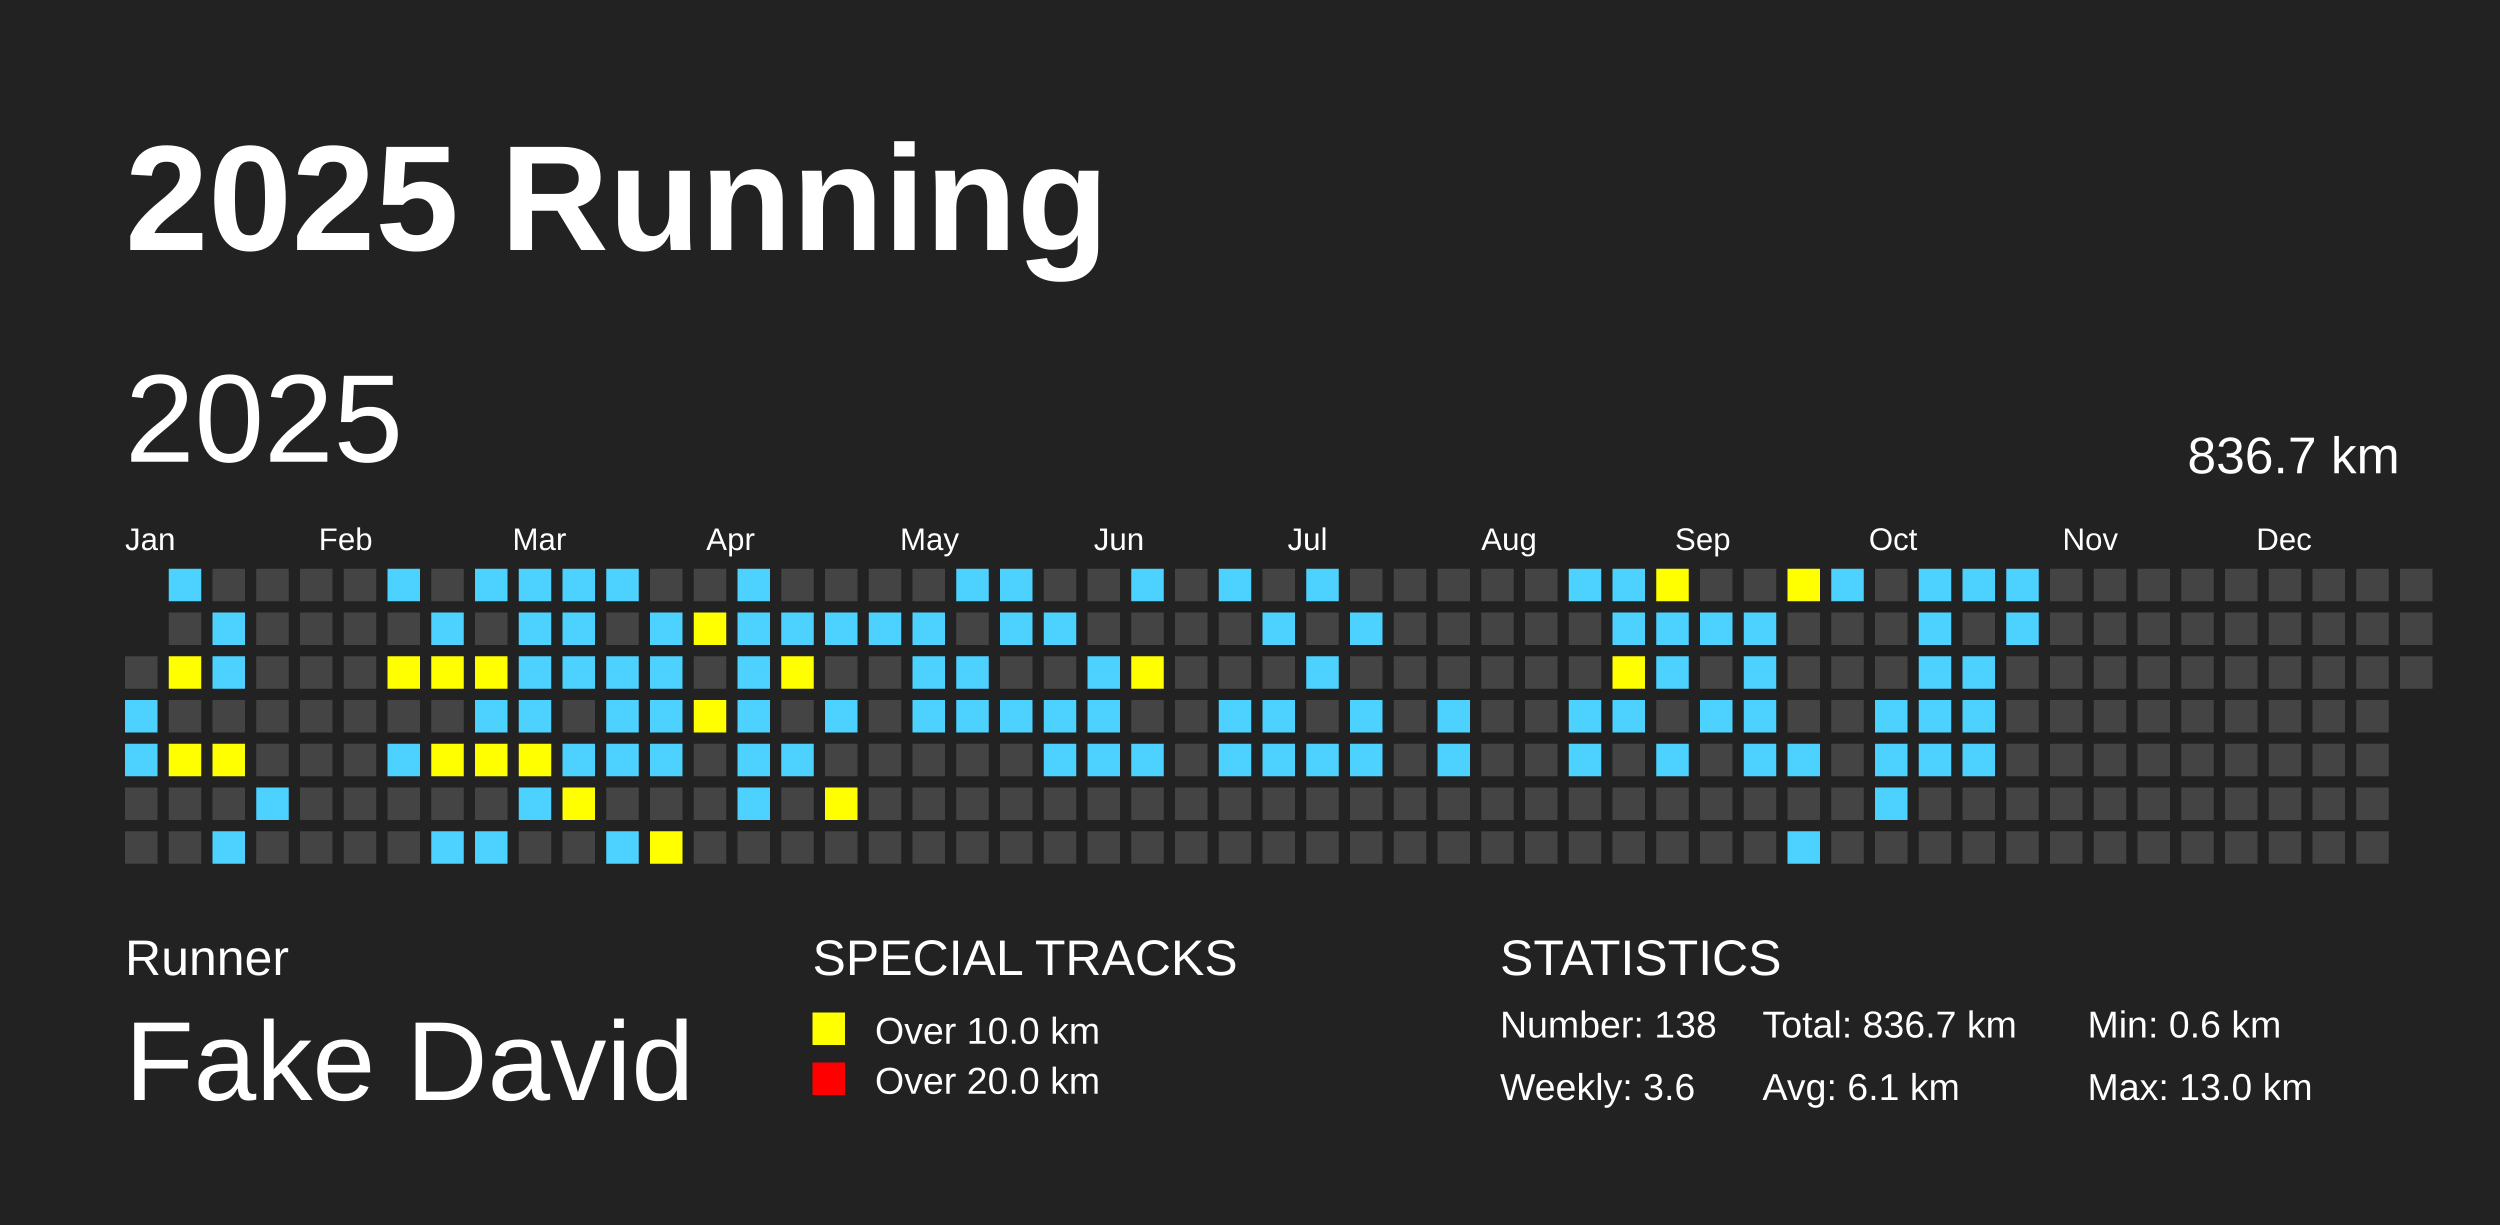
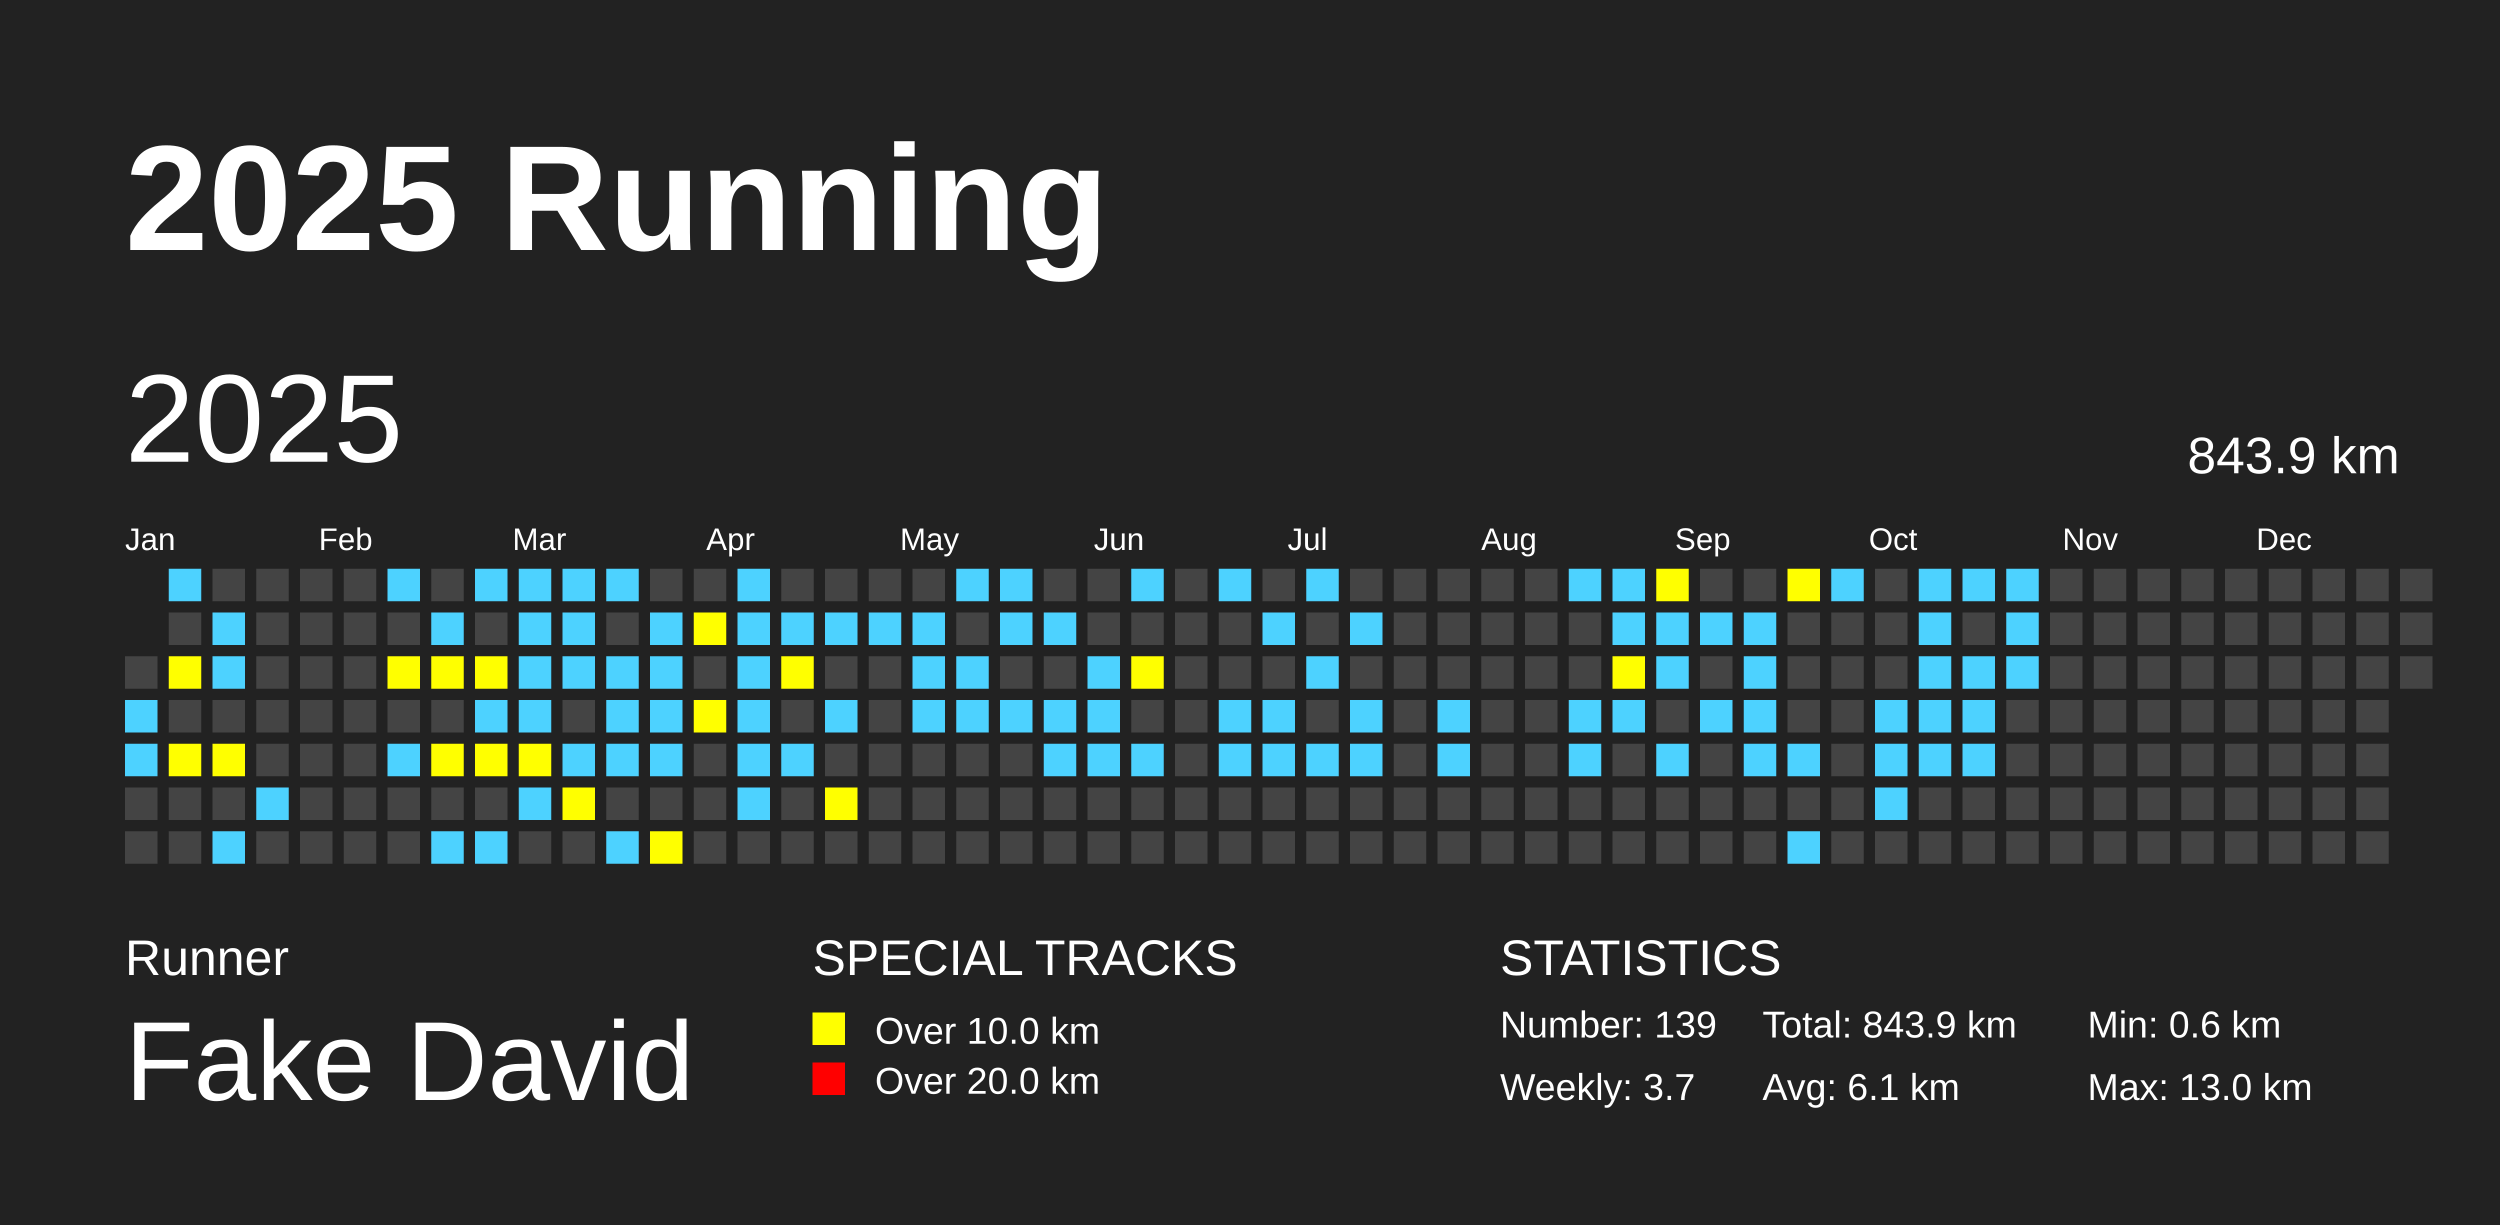
<svg xmlns="http://www.w3.org/2000/svg" baseProfile="full" height="98mm" version="1.1" viewBox="0,0,200,98" width="200mm">
  <defs />
  <rect fill="#222222" height="98" width="200" x="0" y="0" />
  <text fill="#FFFFFF" style="font-size:12px; font-family:Arial; font-weight:bold;" x="10" y="20">2025 Running</text>
  <text fill="#FFFFFF" style="font-size:4px; font-family:Arial" x="10" y="78">Runner</text>
  <text fill="#FFFFFF" style="font-size:9px; font-family:Arial" x="10" y="88">Fake David</text>
  <text fill="#FFFFFF" style="font-size:4px; font-family:Arial" x="65" y="78">SPECIAL TRACKS</text>
  <rect fill="yellow" height="2.6" width="2.6" x="65" y="81" />
  <text fill="#FFFFFF" style="font-size:3px; font-family:Arial" x="70" y="83.5">Over 10.0 km</text>
  <rect fill="red" height="2.6" width="2.6" x="65" y="85" />
  <text fill="#FFFFFF" style="font-size:3px; font-family:Arial" x="70" y="87.5">Over 20.0 km</text>
  <text fill="#FFFFFF" style="font-size:4px; font-family:Arial" x="120" y="78">STATISTICS</text>
-   <text fill="#FFFFFF" style="font-size:3px; font-family:Arial" x="120" y="83">Number: 138</text>
-   <text fill="#FFFFFF" style="font-size:3px; font-family:Arial" x="120" y="88">Weekly: 3.6</text>
-   <text fill="#FFFFFF" style="font-size:3px; font-family:Arial" x="141" y="83">Total: 836.7 km</text>
+   <text fill="#FFFFFF" style="font-size:3px; font-family:Arial" x="120" y="83">Number: 139</text>
+   <text fill="#FFFFFF" style="font-size:3px; font-family:Arial" x="120" y="88">Weekly: 3.7</text>
+   <text fill="#FFFFFF" style="font-size:3px; font-family:Arial" x="141" y="83">Total: 843.9 km</text>
  <text fill="#FFFFFF" style="font-size:3px; font-family:Arial" x="141" y="88">Avg: 6.1 km</text>
  <text fill="#FFFFFF" style="font-size:3px; font-family:Arial" x="167" y="83">Min: 0.6 km</text>
  <text fill="#FFFFFF" style="font-size:3px; font-family:Arial" x="167" y="88">Max: 13.0 km</text>
  <text dominant-baseline="hanging" fill="#FFFFFF" style="font-size:10.0px; font-family:Arial;" x="10" y="30">2025</text>
-   <text dominant-baseline="hanging" fill="#FFFFFF" style="font-size:4.125px; font-family:Arial;" x="175" y="35">836.7 km</text>
+   <text dominant-baseline="hanging" fill="#FFFFFF" style="font-size:4.125px; font-family:Arial;" x="175" y="35">843.9 km</text>
  <text fill="#FFFFFF" style="font-size:2.5px; font-family:Arial" x="10.0" y="44">Jan</text>
  <text fill="#FFFFFF" style="font-size:2.5px; font-family:Arial" x="25.5" y="44">Feb</text>
  <text fill="#FFFFFF" style="font-size:2.5px; font-family:Arial" x="41.0" y="44">Mar</text>
  <text fill="#FFFFFF" style="font-size:2.5px; font-family:Arial" x="56.5" y="44">Apr</text>
  <text fill="#FFFFFF" style="font-size:2.5px; font-family:Arial" x="72.0" y="44">May</text>
  <text fill="#FFFFFF" style="font-size:2.5px; font-family:Arial" x="87.5" y="44">Jun</text>
  <text fill="#FFFFFF" style="font-size:2.5px; font-family:Arial" x="103.0" y="44">Jul</text>
  <text fill="#FFFFFF" style="font-size:2.5px; font-family:Arial" x="118.5" y="44">Aug</text>
  <text fill="#FFFFFF" style="font-size:2.5px; font-family:Arial" x="134.0" y="44">Sep</text>
  <text fill="#FFFFFF" style="font-size:2.5px; font-family:Arial" x="149.5" y="44">Oct</text>
  <text fill="#FFFFFF" style="font-size:2.5px; font-family:Arial" x="165.0" y="44">Nov</text>
  <text fill="#FFFFFF" style="font-size:2.5px; font-family:Arial" x="180.5" y="44">Dec</text>
  <rect fill="#444444" height="2.6" width="2.6" x="10.0" y="52.5" />
  <rect fill="#4DD2FF" height="2.6" width="2.6" x="10.0" y="56.0" />
  <rect fill="#4DD2FF" height="2.6" width="2.6" x="10.0" y="59.5" />
  <rect fill="#444444" height="2.6" width="2.6" x="10.0" y="63.0" />
  <rect fill="#444444" height="2.6" width="2.6" x="10.0" y="66.5" />
  <rect fill="#4DD2FF" height="2.6" width="2.6" x="13.5" y="45.5" />
  <rect fill="#444444" height="2.6" width="2.6" x="13.5" y="49.0" />
  <rect fill="yellow" height="2.6" width="2.6" x="13.5" y="52.5" />
  <rect fill="#444444" height="2.6" width="2.6" x="13.5" y="56.0" />
  <rect fill="yellow" height="2.6" width="2.6" x="13.5" y="59.5" />
  <rect fill="#444444" height="2.6" width="2.6" x="13.5" y="63.0" />
  <rect fill="#444444" height="2.6" width="2.6" x="13.5" y="66.5" />
  <rect fill="#444444" height="2.6" width="2.6" x="17.0" y="45.5" />
  <rect fill="#4DD2FF" height="2.6" width="2.6" x="17.0" y="49.0" />
  <rect fill="#4DD2FF" height="2.6" width="2.6" x="17.0" y="52.5" />
  <rect fill="#444444" height="2.6" width="2.6" x="17.0" y="56.0" />
  <rect fill="yellow" height="2.6" width="2.6" x="17.0" y="59.5" />
  <rect fill="#444444" height="2.6" width="2.6" x="17.0" y="63.0" />
  <rect fill="#4DD2FF" height="2.6" width="2.6" x="17.0" y="66.5" />
  <rect fill="#444444" height="2.6" width="2.6" x="20.5" y="45.5" />
  <rect fill="#444444" height="2.6" width="2.6" x="20.5" y="49.0" />
  <rect fill="#444444" height="2.6" width="2.6" x="20.5" y="52.5" />
  <rect fill="#444444" height="2.6" width="2.6" x="20.5" y="56.0" />
  <rect fill="#444444" height="2.6" width="2.6" x="20.5" y="59.5" />
  <rect fill="#4DD2FF" height="2.6" width="2.6" x="20.5" y="63.0" />
  <rect fill="#444444" height="2.6" width="2.6" x="20.5" y="66.5" />
  <rect fill="#444444" height="2.6" width="2.6" x="24.0" y="45.5" />
  <rect fill="#444444" height="2.6" width="2.6" x="24.0" y="49.0" />
  <rect fill="#444444" height="2.6" width="2.6" x="24.0" y="52.5" />
  <rect fill="#444444" height="2.6" width="2.6" x="24.0" y="56.0" />
  <rect fill="#444444" height="2.6" width="2.6" x="24.0" y="59.5" />
  <rect fill="#444444" height="2.6" width="2.6" x="24.0" y="63.0" />
  <rect fill="#444444" height="2.6" width="2.6" x="24.0" y="66.5" />
  <rect fill="#444444" height="2.6" width="2.6" x="27.5" y="45.5" />
  <rect fill="#444444" height="2.6" width="2.6" x="27.5" y="49.0" />
  <rect fill="#444444" height="2.6" width="2.6" x="27.5" y="52.5" />
  <rect fill="#444444" height="2.6" width="2.6" x="27.5" y="56.0" />
  <rect fill="#444444" height="2.6" width="2.6" x="27.5" y="59.5" />
  <rect fill="#444444" height="2.6" width="2.6" x="27.5" y="63.0" />
  <rect fill="#444444" height="2.6" width="2.6" x="27.5" y="66.5" />
  <rect fill="#4DD2FF" height="2.6" width="2.6" x="31.0" y="45.5" />
  <rect fill="#444444" height="2.6" width="2.6" x="31.0" y="49.0" />
  <rect fill="yellow" height="2.6" width="2.6" x="31.0" y="52.5" />
  <rect fill="#444444" height="2.6" width="2.6" x="31.0" y="56.0" />
  <rect fill="#4DD2FF" height="2.6" width="2.6" x="31.0" y="59.5" />
  <rect fill="#444444" height="2.6" width="2.6" x="31.0" y="63.0" />
  <rect fill="#444444" height="2.6" width="2.6" x="31.0" y="66.5" />
  <rect fill="#444444" height="2.6" width="2.6" x="34.5" y="45.5" />
  <rect fill="#4DD2FF" height="2.6" width="2.6" x="34.5" y="49.0" />
  <rect fill="yellow" height="2.6" width="2.6" x="34.5" y="52.5" />
  <rect fill="#444444" height="2.6" width="2.6" x="34.5" y="56.0" />
  <rect fill="yellow" height="2.6" width="2.6" x="34.5" y="59.5" />
  <rect fill="#444444" height="2.6" width="2.6" x="34.5" y="63.0" />
  <rect fill="#4DD2FF" height="2.6" width="2.6" x="34.5" y="66.5" />
  <rect fill="#4DD2FF" height="2.6" width="2.6" x="38.0" y="45.5" />
  <rect fill="#444444" height="2.6" width="2.6" x="38.0" y="49.0" />
  <rect fill="yellow" height="2.6" width="2.6" x="38.0" y="52.5" />
  <rect fill="#4DD2FF" height="2.6" width="2.6" x="38.0" y="56.0" />
  <rect fill="yellow" height="2.6" width="2.6" x="38.0" y="59.5" />
  <rect fill="#444444" height="2.6" width="2.6" x="38.0" y="63.0" />
  <rect fill="#4DD2FF" height="2.6" width="2.6" x="38.0" y="66.5" />
  <rect fill="#4DD2FF" height="2.6" width="2.6" x="41.5" y="45.5" />
  <rect fill="#4DD2FF" height="2.6" width="2.6" x="41.5" y="49.0" />
  <rect fill="#4DD2FF" height="2.6" width="2.6" x="41.5" y="52.5" />
  <rect fill="#4DD2FF" height="2.6" width="2.6" x="41.5" y="56.0" />
  <rect fill="yellow" height="2.6" width="2.6" x="41.5" y="59.5" />
  <rect fill="#4DD2FF" height="2.6" width="2.6" x="41.5" y="63.0" />
  <rect fill="#444444" height="2.6" width="2.6" x="41.5" y="66.5" />
  <rect fill="#4DD2FF" height="2.6" width="2.6" x="45.0" y="45.5" />
  <rect fill="#4DD2FF" height="2.6" width="2.6" x="45.0" y="49.0" />
  <rect fill="#4DD2FF" height="2.6" width="2.6" x="45.0" y="52.5" />
  <rect fill="#444444" height="2.6" width="2.6" x="45.0" y="56.0" />
  <rect fill="#4DD2FF" height="2.6" width="2.6" x="45.0" y="59.5" />
  <rect fill="yellow" height="2.6" width="2.6" x="45.0" y="63.0" />
  <rect fill="#444444" height="2.6" width="2.6" x="45.0" y="66.5" />
  <rect fill="#4DD2FF" height="2.6" width="2.6" x="48.5" y="45.5" />
  <rect fill="#444444" height="2.6" width="2.6" x="48.5" y="49.0" />
  <rect fill="#4DD2FF" height="2.6" width="2.6" x="48.5" y="52.5" />
  <rect fill="#4DD2FF" height="2.6" width="2.6" x="48.5" y="56.0" />
  <rect fill="#4DD2FF" height="2.6" width="2.6" x="48.5" y="59.5" />
  <rect fill="#444444" height="2.6" width="2.6" x="48.5" y="63.0" />
  <rect fill="#4DD2FF" height="2.6" width="2.6" x="48.5" y="66.5" />
  <rect fill="#444444" height="2.6" width="2.6" x="52.0" y="45.5" />
  <rect fill="#4DD2FF" height="2.6" width="2.6" x="52.0" y="49.0" />
  <rect fill="#4DD2FF" height="2.6" width="2.6" x="52.0" y="52.5" />
  <rect fill="#4DD2FF" height="2.6" width="2.6" x="52.0" y="56.0" />
  <rect fill="#4DD2FF" height="2.6" width="2.6" x="52.0" y="59.5" />
  <rect fill="#444444" height="2.6" width="2.6" x="52.0" y="63.0" />
  <rect fill="yellow" height="2.6" width="2.6" x="52.0" y="66.5" />
  <rect fill="#444444" height="2.6" width="2.6" x="55.5" y="45.5" />
  <rect fill="yellow" height="2.6" width="2.6" x="55.5" y="49.0" />
  <rect fill="#444444" height="2.6" width="2.6" x="55.5" y="52.5" />
  <rect fill="yellow" height="2.6" width="2.6" x="55.5" y="56.0" />
  <rect fill="#444444" height="2.6" width="2.6" x="55.5" y="59.5" />
  <rect fill="#444444" height="2.6" width="2.6" x="55.5" y="63.0" />
  <rect fill="#444444" height="2.6" width="2.6" x="55.5" y="66.5" />
  <rect fill="#4DD2FF" height="2.6" width="2.6" x="59.0" y="45.5" />
  <rect fill="#4DD2FF" height="2.6" width="2.6" x="59.0" y="49.0" />
  <rect fill="#4DD2FF" height="2.6" width="2.6" x="59.0" y="52.5" />
  <rect fill="#4DD2FF" height="2.6" width="2.6" x="59.0" y="56.0" />
  <rect fill="#4DD2FF" height="2.6" width="2.6" x="59.0" y="59.5" />
  <rect fill="#4DD2FF" height="2.6" width="2.6" x="59.0" y="63.0" />
  <rect fill="#444444" height="2.6" width="2.6" x="59.0" y="66.5" />
  <rect fill="#444444" height="2.6" width="2.6" x="62.5" y="45.5" />
  <rect fill="#4DD2FF" height="2.6" width="2.6" x="62.5" y="49.0" />
  <rect fill="yellow" height="2.6" width="2.6" x="62.5" y="52.5" />
  <rect fill="#444444" height="2.6" width="2.6" x="62.5" y="56.0" />
  <rect fill="#4DD2FF" height="2.6" width="2.6" x="62.5" y="59.5" />
  <rect fill="#444444" height="2.6" width="2.6" x="62.5" y="63.0" />
  <rect fill="#444444" height="2.6" width="2.6" x="62.5" y="66.5" />
  <rect fill="#444444" height="2.6" width="2.6" x="66.0" y="45.5" />
  <rect fill="#4DD2FF" height="2.6" width="2.6" x="66.0" y="49.0" />
  <rect fill="#444444" height="2.6" width="2.6" x="66.0" y="52.5" />
  <rect fill="#4DD2FF" height="2.6" width="2.6" x="66.0" y="56.0" />
  <rect fill="#444444" height="2.6" width="2.6" x="66.0" y="59.5" />
  <rect fill="yellow" height="2.6" width="2.6" x="66.0" y="63.0" />
  <rect fill="#444444" height="2.6" width="2.6" x="66.0" y="66.5" />
  <rect fill="#444444" height="2.6" width="2.6" x="69.5" y="45.5" />
  <rect fill="#4DD2FF" height="2.6" width="2.6" x="69.5" y="49.0" />
  <rect fill="#444444" height="2.6" width="2.6" x="69.5" y="52.5" />
  <rect fill="#444444" height="2.6" width="2.6" x="69.5" y="56.0" />
  <rect fill="#444444" height="2.6" width="2.6" x="69.5" y="59.5" />
  <rect fill="#444444" height="2.6" width="2.6" x="69.5" y="63.0" />
  <rect fill="#444444" height="2.6" width="2.6" x="69.5" y="66.5" />
  <rect fill="#444444" height="2.6" width="2.6" x="73.0" y="45.5" />
  <rect fill="#4DD2FF" height="2.6" width="2.6" x="73.0" y="49.0" />
  <rect fill="#4DD2FF" height="2.6" width="2.6" x="73.0" y="52.5" />
  <rect fill="#4DD2FF" height="2.6" width="2.6" x="73.0" y="56.0" />
  <rect fill="#444444" height="2.6" width="2.6" x="73.0" y="59.5" />
  <rect fill="#444444" height="2.6" width="2.6" x="73.0" y="63.0" />
  <rect fill="#444444" height="2.6" width="2.6" x="73.0" y="66.5" />
  <rect fill="#4DD2FF" height="2.6" width="2.6" x="76.5" y="45.5" />
  <rect fill="#444444" height="2.6" width="2.6" x="76.5" y="49.0" />
  <rect fill="#4DD2FF" height="2.6" width="2.6" x="76.5" y="52.5" />
  <rect fill="#4DD2FF" height="2.6" width="2.6" x="76.5" y="56.0" />
  <rect fill="#444444" height="2.6" width="2.6" x="76.5" y="59.5" />
  <rect fill="#444444" height="2.6" width="2.6" x="76.5" y="63.0" />
  <rect fill="#444444" height="2.6" width="2.6" x="76.5" y="66.5" />
  <rect fill="#4DD2FF" height="2.6" width="2.6" x="80.0" y="45.5" />
  <rect fill="#4DD2FF" height="2.6" width="2.6" x="80.0" y="49.0" />
  <rect fill="#444444" height="2.6" width="2.6" x="80.0" y="52.5" />
  <rect fill="#4DD2FF" height="2.6" width="2.6" x="80.0" y="56.0" />
  <rect fill="#444444" height="2.6" width="2.6" x="80.0" y="59.5" />
  <rect fill="#444444" height="2.6" width="2.6" x="80.0" y="63.0" />
  <rect fill="#444444" height="2.6" width="2.6" x="80.0" y="66.5" />
  <rect fill="#444444" height="2.6" width="2.6" x="83.5" y="45.5" />
  <rect fill="#4DD2FF" height="2.6" width="2.6" x="83.5" y="49.0" />
  <rect fill="#444444" height="2.6" width="2.6" x="83.5" y="52.5" />
  <rect fill="#4DD2FF" height="2.6" width="2.6" x="83.5" y="56.0" />
  <rect fill="#4DD2FF" height="2.6" width="2.6" x="83.5" y="59.5" />
  <rect fill="#444444" height="2.6" width="2.6" x="83.5" y="63.0" />
  <rect fill="#444444" height="2.6" width="2.6" x="83.5" y="66.5" />
  <rect fill="#444444" height="2.6" width="2.6" x="87.0" y="45.5" />
  <rect fill="#444444" height="2.6" width="2.6" x="87.0" y="49.0" />
  <rect fill="#4DD2FF" height="2.6" width="2.6" x="87.0" y="52.5" />
  <rect fill="#4DD2FF" height="2.6" width="2.6" x="87.0" y="56.0" />
  <rect fill="#4DD2FF" height="2.6" width="2.6" x="87.0" y="59.5" />
  <rect fill="#444444" height="2.6" width="2.6" x="87.0" y="63.0" />
  <rect fill="#444444" height="2.6" width="2.6" x="87.0" y="66.5" />
  <rect fill="#4DD2FF" height="2.6" width="2.6" x="90.5" y="45.5" />
  <rect fill="#444444" height="2.6" width="2.6" x="90.5" y="49.0" />
  <rect fill="yellow" height="2.6" width="2.6" x="90.5" y="52.5" />
  <rect fill="#444444" height="2.6" width="2.6" x="90.5" y="56.0" />
  <rect fill="#4DD2FF" height="2.6" width="2.6" x="90.5" y="59.5" />
  <rect fill="#444444" height="2.6" width="2.6" x="90.5" y="63.0" />
  <rect fill="#444444" height="2.6" width="2.6" x="90.5" y="66.5" />
  <rect fill="#444444" height="2.6" width="2.6" x="94.0" y="45.5" />
  <rect fill="#444444" height="2.6" width="2.6" x="94.0" y="49.0" />
  <rect fill="#444444" height="2.6" width="2.6" x="94.0" y="52.5" />
  <rect fill="#444444" height="2.6" width="2.6" x="94.0" y="56.0" />
  <rect fill="#444444" height="2.6" width="2.6" x="94.0" y="59.5" />
  <rect fill="#444444" height="2.6" width="2.6" x="94.0" y="63.0" />
  <rect fill="#444444" height="2.6" width="2.6" x="94.0" y="66.5" />
  <rect fill="#4DD2FF" height="2.6" width="2.6" x="97.5" y="45.5" />
  <rect fill="#444444" height="2.6" width="2.6" x="97.5" y="49.0" />
  <rect fill="#444444" height="2.6" width="2.6" x="97.5" y="52.5" />
  <rect fill="#4DD2FF" height="2.6" width="2.6" x="97.5" y="56.0" />
  <rect fill="#4DD2FF" height="2.6" width="2.6" x="97.5" y="59.5" />
  <rect fill="#444444" height="2.6" width="2.6" x="97.5" y="63.0" />
  <rect fill="#444444" height="2.6" width="2.6" x="97.5" y="66.5" />
  <rect fill="#444444" height="2.6" width="2.6" x="101.0" y="45.5" />
  <rect fill="#4DD2FF" height="2.6" width="2.6" x="101.0" y="49.0" />
  <rect fill="#444444" height="2.6" width="2.6" x="101.0" y="52.5" />
  <rect fill="#4DD2FF" height="2.6" width="2.6" x="101.0" y="56.0" />
  <rect fill="#4DD2FF" height="2.6" width="2.6" x="101.0" y="59.5" />
  <rect fill="#444444" height="2.6" width="2.6" x="101.0" y="63.0" />
  <rect fill="#444444" height="2.6" width="2.6" x="101.0" y="66.5" />
  <rect fill="#4DD2FF" height="2.6" width="2.6" x="104.5" y="45.5" />
  <rect fill="#444444" height="2.6" width="2.6" x="104.5" y="49.0" />
  <rect fill="#4DD2FF" height="2.6" width="2.6" x="104.5" y="52.5" />
  <rect fill="#444444" height="2.6" width="2.6" x="104.5" y="56.0" />
  <rect fill="#4DD2FF" height="2.6" width="2.6" x="104.5" y="59.5" />
  <rect fill="#444444" height="2.6" width="2.6" x="104.5" y="63.0" />
  <rect fill="#444444" height="2.6" width="2.6" x="104.5" y="66.5" />
  <rect fill="#444444" height="2.6" width="2.6" x="108.0" y="45.5" />
  <rect fill="#4DD2FF" height="2.6" width="2.6" x="108.0" y="49.0" />
  <rect fill="#444444" height="2.6" width="2.6" x="108.0" y="52.5" />
  <rect fill="#4DD2FF" height="2.6" width="2.6" x="108.0" y="56.0" />
  <rect fill="#4DD2FF" height="2.6" width="2.6" x="108.0" y="59.5" />
  <rect fill="#444444" height="2.6" width="2.6" x="108.0" y="63.0" />
  <rect fill="#444444" height="2.6" width="2.6" x="108.0" y="66.5" />
  <rect fill="#444444" height="2.6" width="2.6" x="111.5" y="45.5" />
  <rect fill="#444444" height="2.6" width="2.6" x="111.5" y="49.0" />
  <rect fill="#444444" height="2.6" width="2.6" x="111.5" y="52.5" />
  <rect fill="#444444" height="2.6" width="2.6" x="111.5" y="56.0" />
  <rect fill="#444444" height="2.6" width="2.6" x="111.5" y="59.5" />
  <rect fill="#444444" height="2.6" width="2.6" x="111.5" y="63.0" />
  <rect fill="#444444" height="2.6" width="2.6" x="111.5" y="66.5" />
  <rect fill="#444444" height="2.6" width="2.6" x="115.0" y="45.5" />
  <rect fill="#444444" height="2.6" width="2.6" x="115.0" y="49.0" />
  <rect fill="#444444" height="2.6" width="2.6" x="115.0" y="52.5" />
  <rect fill="#4DD2FF" height="2.6" width="2.6" x="115.0" y="56.0" />
  <rect fill="#4DD2FF" height="2.6" width="2.6" x="115.0" y="59.5" />
  <rect fill="#444444" height="2.6" width="2.6" x="115.0" y="63.0" />
  <rect fill="#444444" height="2.6" width="2.6" x="115.0" y="66.5" />
  <rect fill="#444444" height="2.6" width="2.6" x="118.5" y="45.5" />
  <rect fill="#444444" height="2.6" width="2.6" x="118.5" y="49.0" />
  <rect fill="#444444" height="2.6" width="2.6" x="118.5" y="52.5" />
  <rect fill="#444444" height="2.6" width="2.6" x="118.5" y="56.0" />
  <rect fill="#444444" height="2.6" width="2.6" x="118.5" y="59.5" />
  <rect fill="#444444" height="2.6" width="2.6" x="118.5" y="63.0" />
  <rect fill="#444444" height="2.6" width="2.6" x="118.5" y="66.5" />
  <rect fill="#444444" height="2.6" width="2.6" x="122.0" y="45.5" />
  <rect fill="#444444" height="2.6" width="2.6" x="122.0" y="49.0" />
  <rect fill="#444444" height="2.6" width="2.6" x="122.0" y="52.5" />
  <rect fill="#444444" height="2.6" width="2.6" x="122.0" y="56.0" />
  <rect fill="#444444" height="2.6" width="2.6" x="122.0" y="59.5" />
  <rect fill="#444444" height="2.6" width="2.6" x="122.0" y="63.0" />
  <rect fill="#444444" height="2.6" width="2.6" x="122.0" y="66.5" />
  <rect fill="#4DD2FF" height="2.6" width="2.6" x="125.5" y="45.5" />
  <rect fill="#444444" height="2.6" width="2.6" x="125.5" y="49.0" />
  <rect fill="#444444" height="2.6" width="2.6" x="125.5" y="52.5" />
  <rect fill="#4DD2FF" height="2.6" width="2.6" x="125.5" y="56.0" />
  <rect fill="#4DD2FF" height="2.6" width="2.6" x="125.5" y="59.5" />
  <rect fill="#444444" height="2.6" width="2.6" x="125.5" y="63.0" />
  <rect fill="#444444" height="2.6" width="2.6" x="125.5" y="66.5" />
  <rect fill="#4DD2FF" height="2.6" width="2.6" x="129.0" y="45.5" />
  <rect fill="#4DD2FF" height="2.6" width="2.6" x="129.0" y="49.0" />
  <rect fill="yellow" height="2.6" width="2.6" x="129.0" y="52.5" />
  <rect fill="#4DD2FF" height="2.6" width="2.6" x="129.0" y="56.0" />
  <rect fill="#444444" height="2.6" width="2.6" x="129.0" y="59.5" />
  <rect fill="#444444" height="2.6" width="2.6" x="129.0" y="63.0" />
  <rect fill="#444444" height="2.6" width="2.6" x="129.0" y="66.5" />
  <rect fill="yellow" height="2.6" width="2.6" x="132.5" y="45.5" />
  <rect fill="#4DD2FF" height="2.6" width="2.6" x="132.5" y="49.0" />
  <rect fill="#4DD2FF" height="2.6" width="2.6" x="132.5" y="52.5" />
  <rect fill="#444444" height="2.6" width="2.6" x="132.5" y="56.0" />
  <rect fill="#4DD2FF" height="2.6" width="2.6" x="132.5" y="59.5" />
  <rect fill="#444444" height="2.6" width="2.6" x="132.5" y="63.0" />
  <rect fill="#444444" height="2.6" width="2.6" x="132.5" y="66.5" />
  <rect fill="#444444" height="2.6" width="2.6" x="136.0" y="45.5" />
  <rect fill="#4DD2FF" height="2.6" width="2.6" x="136.0" y="49.0" />
  <rect fill="#444444" height="2.6" width="2.6" x="136.0" y="52.5" />
  <rect fill="#4DD2FF" height="2.6" width="2.6" x="136.0" y="56.0" />
  <rect fill="#444444" height="2.6" width="2.6" x="136.0" y="59.5" />
  <rect fill="#444444" height="2.6" width="2.6" x="136.0" y="63.0" />
  <rect fill="#444444" height="2.6" width="2.6" x="136.0" y="66.5" />
  <rect fill="#444444" height="2.6" width="2.6" x="139.5" y="45.5" />
  <rect fill="#4DD2FF" height="2.6" width="2.6" x="139.5" y="49.0" />
  <rect fill="#4DD2FF" height="2.6" width="2.6" x="139.5" y="52.5" />
  <rect fill="#4DD2FF" height="2.6" width="2.6" x="139.5" y="56.0" />
  <rect fill="#4DD2FF" height="2.6" width="2.6" x="139.5" y="59.5" />
  <rect fill="#444444" height="2.6" width="2.6" x="139.5" y="63.0" />
  <rect fill="#444444" height="2.6" width="2.6" x="139.5" y="66.5" />
  <rect fill="yellow" height="2.6" width="2.6" x="143.0" y="45.5" />
  <rect fill="#444444" height="2.6" width="2.6" x="143.0" y="49.0" />
  <rect fill="#444444" height="2.6" width="2.6" x="143.0" y="52.5" />
  <rect fill="#444444" height="2.6" width="2.6" x="143.0" y="56.0" />
  <rect fill="#4DD2FF" height="2.6" width="2.6" x="143.0" y="59.5" />
  <rect fill="#444444" height="2.6" width="2.6" x="143.0" y="63.0" />
  <rect fill="#4DD2FF" height="2.6" width="2.6" x="143.0" y="66.5" />
  <rect fill="#4DD2FF" height="2.6" width="2.6" x="146.5" y="45.5" />
  <rect fill="#444444" height="2.6" width="2.6" x="146.5" y="49.0" />
  <rect fill="#444444" height="2.6" width="2.6" x="146.5" y="52.5" />
  <rect fill="#444444" height="2.6" width="2.6" x="146.5" y="56.0" />
  <rect fill="#444444" height="2.6" width="2.6" x="146.5" y="59.5" />
  <rect fill="#444444" height="2.6" width="2.6" x="146.5" y="63.0" />
  <rect fill="#444444" height="2.6" width="2.6" x="146.5" y="66.5" />
  <rect fill="#444444" height="2.6" width="2.6" x="150.0" y="45.5" />
  <rect fill="#444444" height="2.6" width="2.6" x="150.0" y="49.0" />
  <rect fill="#444444" height="2.6" width="2.6" x="150.0" y="52.5" />
  <rect fill="#4DD2FF" height="2.6" width="2.6" x="150.0" y="56.0" />
  <rect fill="#4DD2FF" height="2.6" width="2.6" x="150.0" y="59.5" />
  <rect fill="#4DD2FF" height="2.6" width="2.6" x="150.0" y="63.0" />
  <rect fill="#444444" height="2.6" width="2.6" x="150.0" y="66.5" />
  <rect fill="#4DD2FF" height="2.6" width="2.6" x="153.5" y="45.5" />
  <rect fill="#4DD2FF" height="2.6" width="2.6" x="153.5" y="49.0" />
  <rect fill="#4DD2FF" height="2.6" width="2.6" x="153.5" y="52.5" />
  <rect fill="#4DD2FF" height="2.6" width="2.6" x="153.5" y="56.0" />
  <rect fill="#4DD2FF" height="2.6" width="2.6" x="153.5" y="59.5" />
  <rect fill="#444444" height="2.6" width="2.6" x="153.5" y="63.0" />
  <rect fill="#444444" height="2.6" width="2.6" x="153.5" y="66.5" />
  <rect fill="#4DD2FF" height="2.6" width="2.6" x="157.0" y="45.5" />
  <rect fill="#444444" height="2.6" width="2.6" x="157.0" y="49.0" />
  <rect fill="#4DD2FF" height="2.6" width="2.6" x="157.0" y="52.5" />
  <rect fill="#4DD2FF" height="2.6" width="2.6" x="157.0" y="56.0" />
  <rect fill="#4DD2FF" height="2.6" width="2.6" x="157.0" y="59.5" />
  <rect fill="#444444" height="2.6" width="2.6" x="157.0" y="63.0" />
  <rect fill="#444444" height="2.6" width="2.6" x="157.0" y="66.5" />
  <rect fill="#4DD2FF" height="2.6" width="2.6" x="160.5" y="45.5" />
  <rect fill="#4DD2FF" height="2.6" width="2.6" x="160.5" y="49.0" />
-   <rect fill="#444444" height="2.6" width="2.6" x="160.5" y="52.5" />
+   <rect fill="#4DD2FF" height="2.6" width="2.6" x="160.5" y="52.5" />
  <rect fill="#444444" height="2.6" width="2.6" x="160.5" y="56.0" />
  <rect fill="#444444" height="2.6" width="2.6" x="160.5" y="59.5" />
  <rect fill="#444444" height="2.6" width="2.6" x="160.5" y="63.0" />
  <rect fill="#444444" height="2.6" width="2.6" x="160.5" y="66.5" />
  <rect fill="#444444" height="2.6" width="2.6" x="164.0" y="45.5" />
  <rect fill="#444444" height="2.6" width="2.6" x="164.0" y="49.0" />
  <rect fill="#444444" height="2.6" width="2.6" x="164.0" y="52.5" />
  <rect fill="#444444" height="2.6" width="2.6" x="164.0" y="56.0" />
  <rect fill="#444444" height="2.6" width="2.6" x="164.0" y="59.5" />
  <rect fill="#444444" height="2.6" width="2.6" x="164.0" y="63.0" />
  <rect fill="#444444" height="2.6" width="2.6" x="164.0" y="66.5" />
  <rect fill="#444444" height="2.6" width="2.6" x="167.5" y="45.5" />
  <rect fill="#444444" height="2.6" width="2.6" x="167.5" y="49.0" />
  <rect fill="#444444" height="2.6" width="2.6" x="167.5" y="52.5" />
  <rect fill="#444444" height="2.6" width="2.6" x="167.5" y="56.0" />
  <rect fill="#444444" height="2.6" width="2.6" x="167.5" y="59.5" />
  <rect fill="#444444" height="2.6" width="2.6" x="167.5" y="63.0" />
  <rect fill="#444444" height="2.6" width="2.6" x="167.5" y="66.5" />
  <rect fill="#444444" height="2.6" width="2.6" x="171.0" y="45.5" />
  <rect fill="#444444" height="2.6" width="2.6" x="171.0" y="49.0" />
  <rect fill="#444444" height="2.6" width="2.6" x="171.0" y="52.5" />
  <rect fill="#444444" height="2.6" width="2.6" x="171.0" y="56.0" />
  <rect fill="#444444" height="2.6" width="2.6" x="171.0" y="59.5" />
  <rect fill="#444444" height="2.6" width="2.6" x="171.0" y="63.0" />
  <rect fill="#444444" height="2.6" width="2.6" x="171.0" y="66.5" />
  <rect fill="#444444" height="2.6" width="2.6" x="174.5" y="45.5" />
  <rect fill="#444444" height="2.6" width="2.6" x="174.5" y="49.0" />
  <rect fill="#444444" height="2.6" width="2.6" x="174.5" y="52.5" />
  <rect fill="#444444" height="2.6" width="2.6" x="174.5" y="56.0" />
  <rect fill="#444444" height="2.6" width="2.6" x="174.5" y="59.5" />
  <rect fill="#444444" height="2.6" width="2.6" x="174.5" y="63.0" />
  <rect fill="#444444" height="2.6" width="2.6" x="174.5" y="66.5" />
  <rect fill="#444444" height="2.6" width="2.6" x="178.0" y="45.5" />
  <rect fill="#444444" height="2.6" width="2.6" x="178.0" y="49.0" />
  <rect fill="#444444" height="2.6" width="2.6" x="178.0" y="52.5" />
  <rect fill="#444444" height="2.6" width="2.6" x="178.0" y="56.0" />
  <rect fill="#444444" height="2.6" width="2.6" x="178.0" y="59.5" />
  <rect fill="#444444" height="2.6" width="2.6" x="178.0" y="63.0" />
  <rect fill="#444444" height="2.6" width="2.6" x="178.0" y="66.5" />
  <rect fill="#444444" height="2.6" width="2.6" x="181.5" y="45.5" />
  <rect fill="#444444" height="2.6" width="2.6" x="181.5" y="49.0" />
  <rect fill="#444444" height="2.6" width="2.6" x="181.5" y="52.5" />
  <rect fill="#444444" height="2.6" width="2.6" x="181.5" y="56.0" />
  <rect fill="#444444" height="2.6" width="2.6" x="181.5" y="59.5" />
  <rect fill="#444444" height="2.6" width="2.6" x="181.5" y="63.0" />
  <rect fill="#444444" height="2.6" width="2.6" x="181.5" y="66.5" />
  <rect fill="#444444" height="2.6" width="2.6" x="185.0" y="45.5" />
  <rect fill="#444444" height="2.6" width="2.6" x="185.0" y="49.0" />
  <rect fill="#444444" height="2.6" width="2.6" x="185.0" y="52.5" />
  <rect fill="#444444" height="2.6" width="2.6" x="185.0" y="56.0" />
  <rect fill="#444444" height="2.6" width="2.6" x="185.0" y="59.5" />
  <rect fill="#444444" height="2.6" width="2.6" x="185.0" y="63.0" />
  <rect fill="#444444" height="2.6" width="2.6" x="185.0" y="66.5" />
  <rect fill="#444444" height="2.6" width="2.6" x="188.5" y="45.5" />
  <rect fill="#444444" height="2.6" width="2.6" x="188.5" y="49.0" />
  <rect fill="#444444" height="2.6" width="2.6" x="188.5" y="52.5" />
  <rect fill="#444444" height="2.6" width="2.6" x="188.5" y="56.0" />
  <rect fill="#444444" height="2.6" width="2.6" x="188.5" y="59.5" />
  <rect fill="#444444" height="2.6" width="2.6" x="188.5" y="63.0" />
  <rect fill="#444444" height="2.6" width="2.6" x="188.5" y="66.5" />
  <rect fill="#444444" height="2.6" width="2.6" x="192.0" y="45.5" />
  <rect fill="#444444" height="2.6" width="2.6" x="192.0" y="49.0" />
  <rect fill="#444444" height="2.6" width="2.6" x="192.0" y="52.5" />
</svg>
